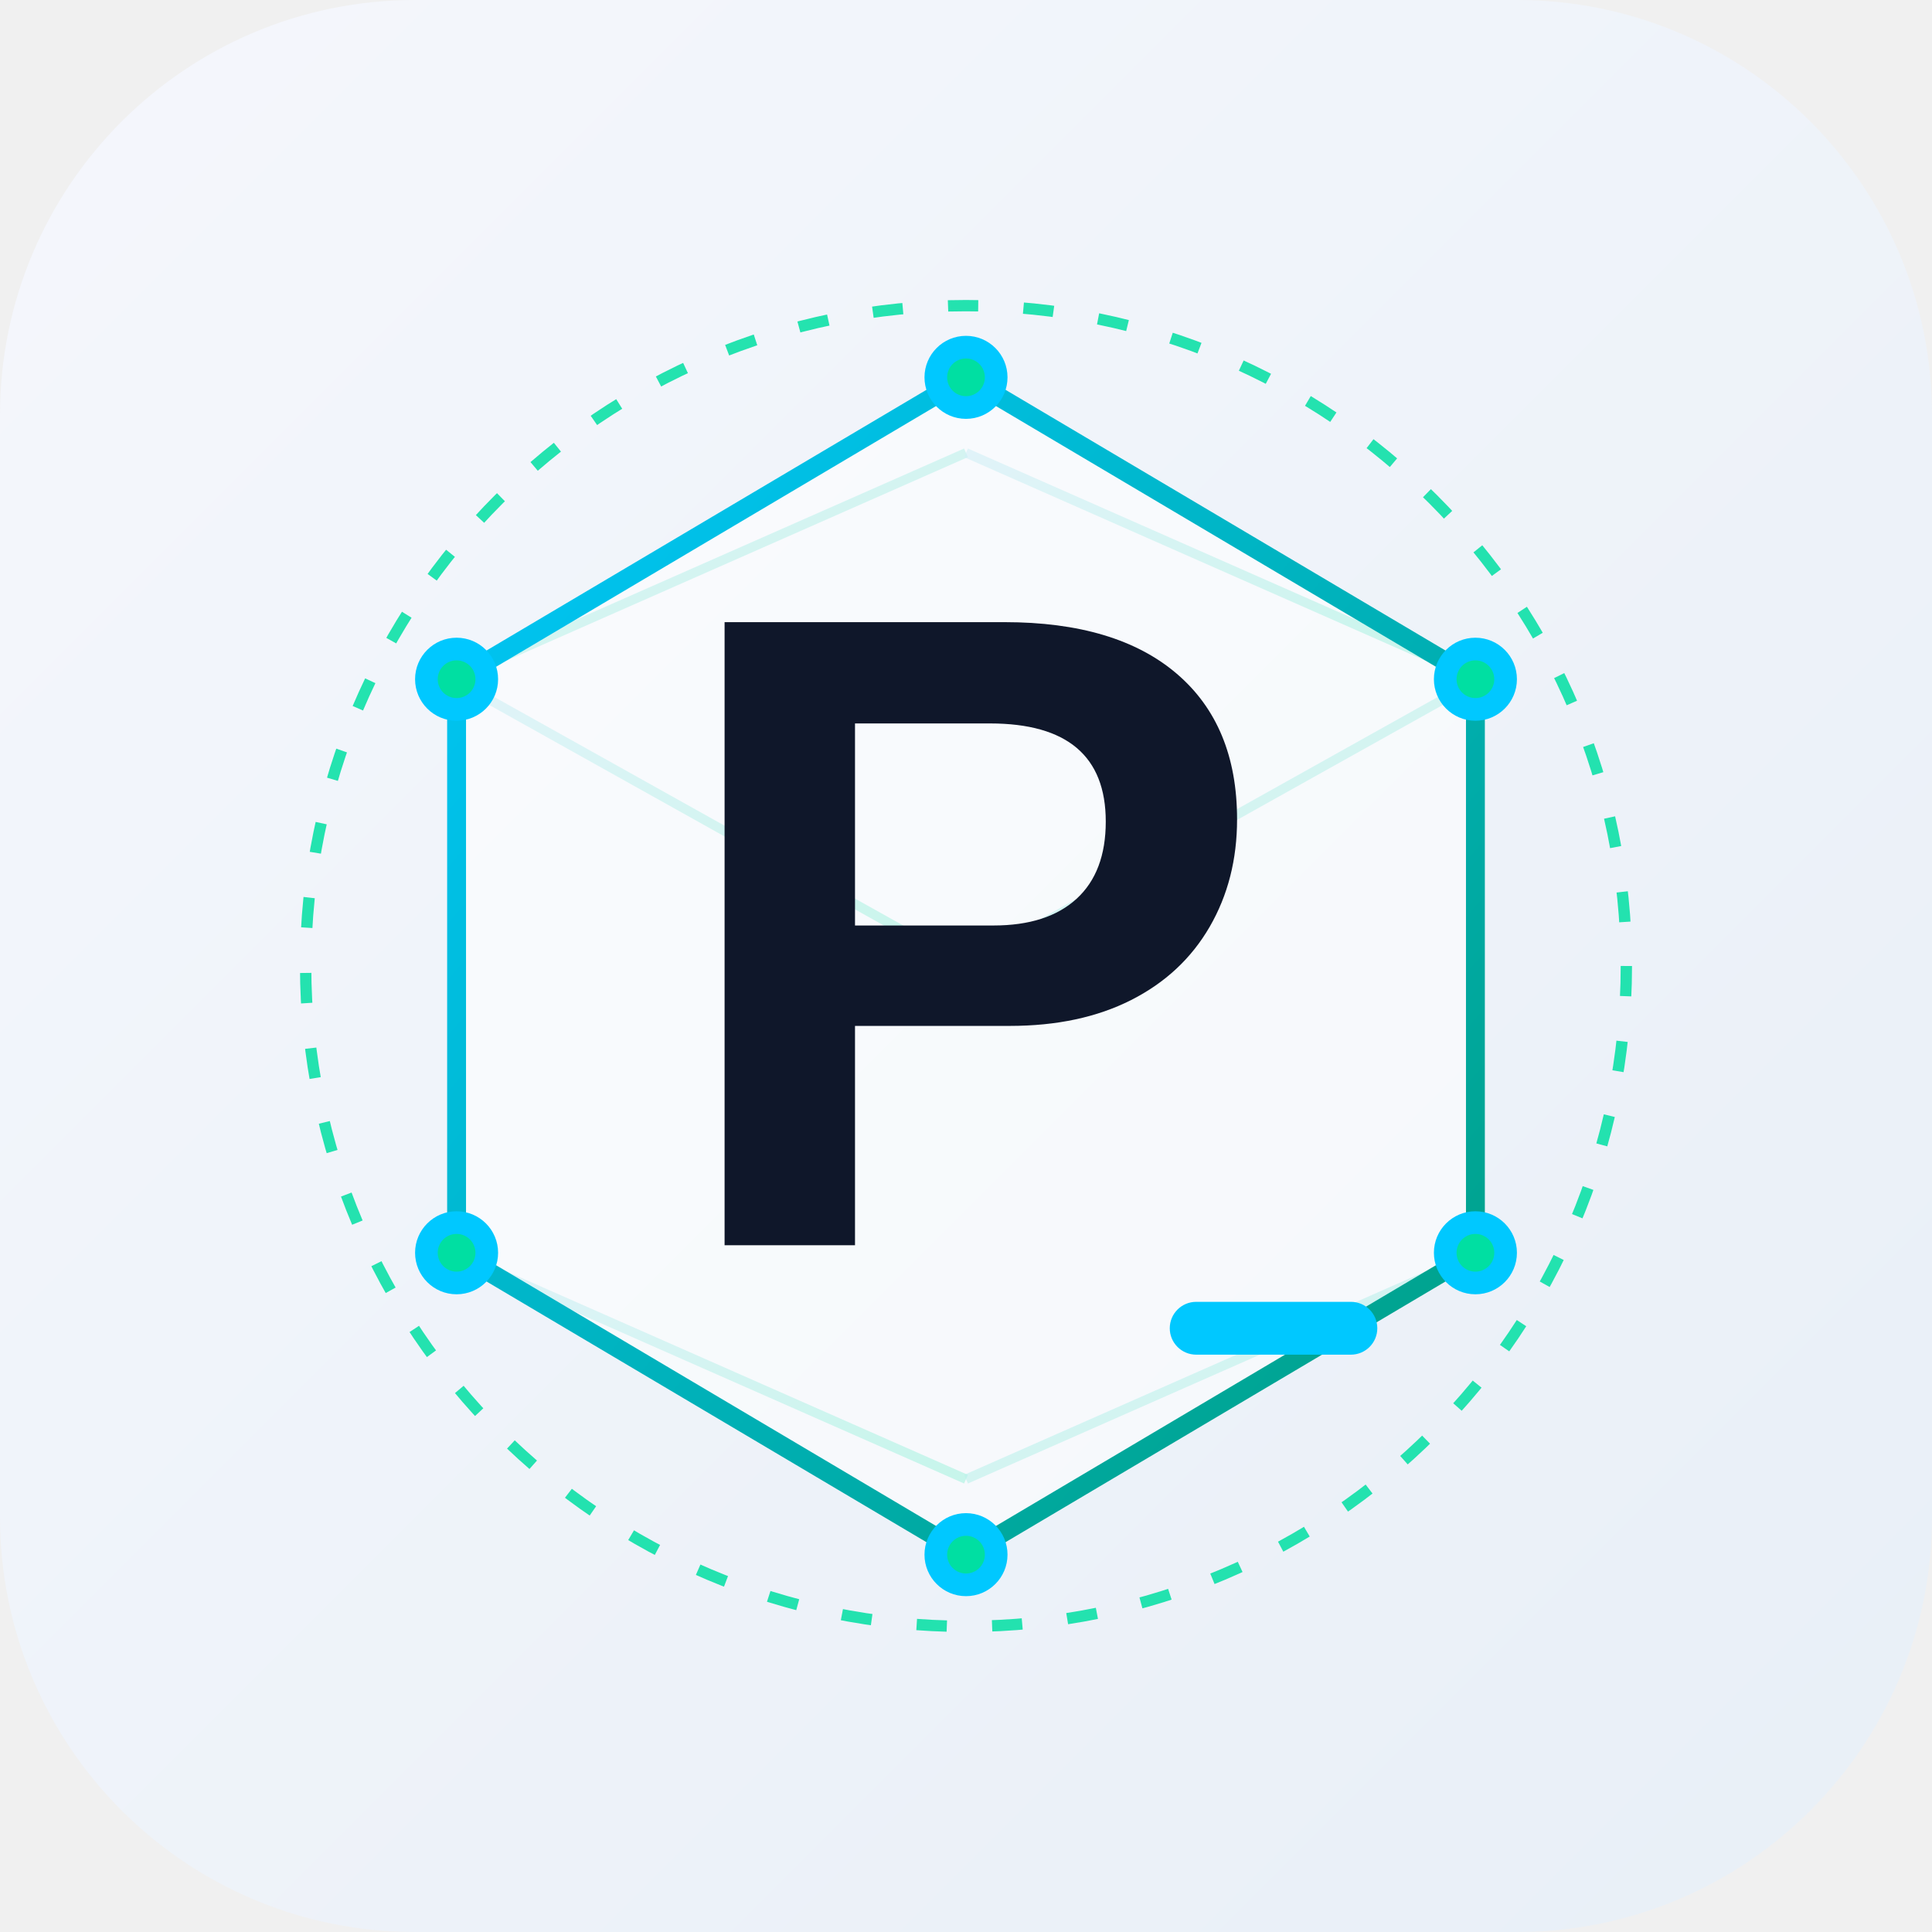
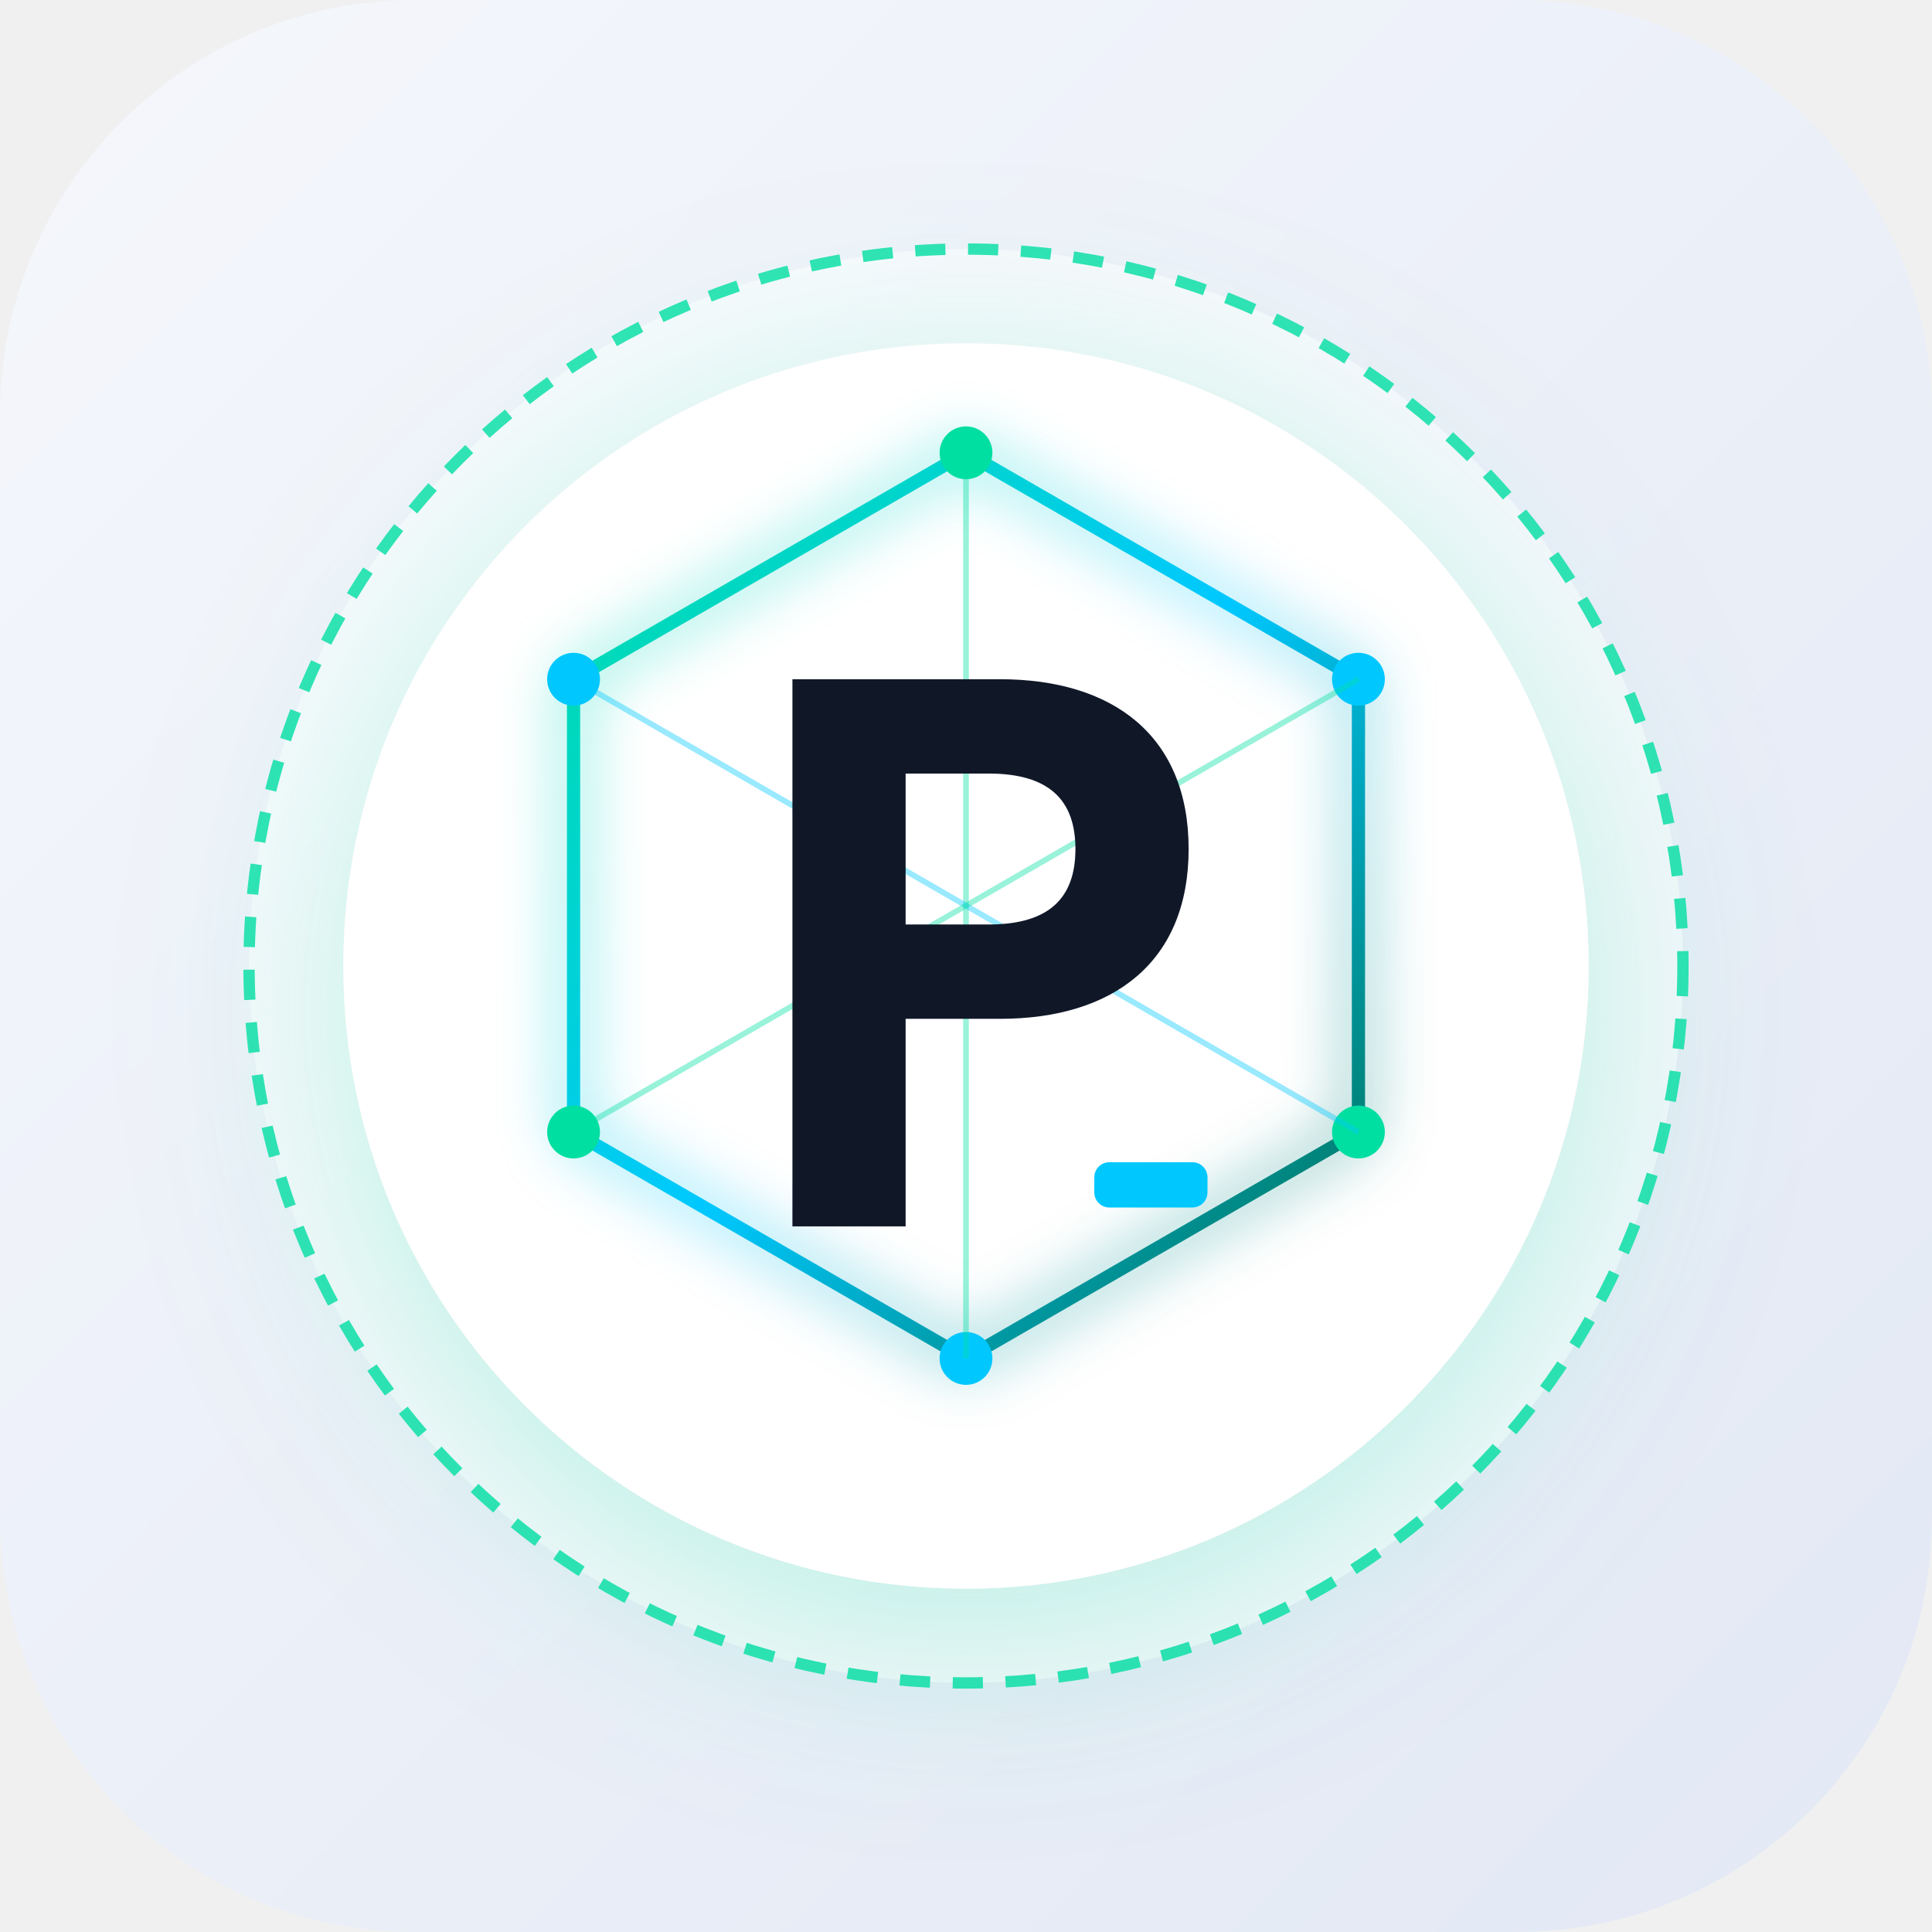
<svg xmlns="http://www.w3.org/2000/svg" viewBox="0 0 512 512" width="512" height="512">
  <defs>
    <linearGradient id="bgGrad" x1="0%" y1="0%" x2="100%" y2="100%">
      <stop offset="0%" stop-color="#F5F7FC" />
-       <stop offset="100%" stop-color="#E8EFF7" />
+       <stop offset="100%" stop-color="#E2E8F4" />
    </linearGradient>
    <linearGradient id="hexGrad" x1="0%" y1="0%" x2="100%" y2="100%">
-       <stop offset="0%" stop-color="#00C8FF" />
-       <stop offset="100%" stop-color="#009E7F" />
+       <stop offset="0%" stop-color="#00DFA2" />
+       <stop offset="50%" stop-color="#00C8FF" />
+       <stop offset="100%" stop-color="#006C4D" />
    </linearGradient>
-     <linearGradient id="lineGrad" x1="0%" y1="0%" x2="100%" y2="100%">
-       <stop offset="0%" stop-color="#7DD3E8" stop-opacity="0.6" />
-       <stop offset="100%" stop-color="#00DFA2" stop-opacity="0.6" />
-     </linearGradient>
+     <filter id="neonGlow" x="-20%" y="-20%" width="140%" height="140%">
+       <feGaussianBlur stdDeviation="8" result="blur" />
+       <feComposite in="SourceGraphic" in2="blur" operator="over" />
+     </filter>
  </defs>
-   <rect x="0" y="0" width="512" height="512" rx="110" ry="110" fill="url(#bgGrad)" />
-   <circle cx="256" cy="256" r="175" fill="none" stroke="#00DFA2" stroke-width="3" stroke-dasharray="8 12" opacity="0.85" />
-   <g stroke="url(#lineGrad)" stroke-width="2.5" fill="none" opacity="0.75">
-     <line x1="120" y1="180" x2="256" y2="120" />
-     <line x1="120" y1="180" x2="120" y2="332" />
-     <line x1="120" y1="332" x2="256" y2="392" />
-     <line x1="392" y1="180" x2="256" y2="120" />
-     <line x1="392" y1="180" x2="392" y2="332" />
-     <line x1="392" y1="332" x2="256" y2="392" />
-     <line x1="256" y1="120" x2="256" y2="256" />
-     <line x1="120" y1="180" x2="256" y2="256" />
-     <line x1="392" y1="180" x2="256" y2="256" />
-     <line x1="256" y1="256" x2="256" y2="392" />
-   </g>
-   <polygon points="256,100 391,180 391,332 256,412 121,332 121,180" fill="rgba(255,255,255,0.55)" stroke="url(#hexGrad)" stroke-width="5" stroke-linejoin="round" />
-   <g fill="#00C8FF">
-     <circle cx="256" cy="100" r="11" />
-     <circle cx="391" cy="180" r="11" />
-     <circle cx="391" cy="332" r="11" />
-     <circle cx="256" cy="412" r="11" />
-     <circle cx="121" cy="332" r="11" />
-     <circle cx="121" cy="180" r="11" />
-   </g>
-   <g fill="#00DFA2">
-     <circle cx="256" cy="100" r="5" />
-     <circle cx="391" cy="180" r="5" />
-     <circle cx="391" cy="332" r="5" />
-     <circle cx="256" cy="412" r="5" />
-     <circle cx="121" cy="332" r="5" />
-     <circle cx="121" cy="180" r="5" />
-   </g>
-   <text x="256" y="330" font-family="'Plus Jakarta Sans', 'Arial Black', Arial, sans-serif" font-size="240" font-weight="900" fill="#0F172A" text-anchor="middle">P</text>
-   <rect x="310" y="345" width="55" height="14" rx="7" fill="#00C8FF" />
+   <rect width="512" height="512" rx="110" fill="url(#bgGrad)" />
+   <circle cx="256" cy="256" r="190" fill="rgba(255,255,255,0.7)" stroke="#00DFA2" stroke-width="3" stroke-dasharray="8 6" opacity="0.8" />
+   <circle cx="256" cy="256" r="165" fill="#FFFFFF" filter="drop-shadow(0 12px 28px rgba(0,223,162,0.25))" />
+   <polygon points="256,120 360,180 360,300 256,360 152,300 152,180" fill="none" stroke="url(#hexGrad)" stroke-width="3.5" filter="url(#neonGlow)" />
+   <circle cx="256" cy="120" r="7" fill="#00DFA2" />
+   <circle cx="360" cy="180" r="7" fill="#00C8FF" />
+   <circle cx="360" cy="300" r="7" fill="#00DFA2" />
+   <circle cx="256" cy="360" r="7" fill="#00C8FF" />
+   <circle cx="152" cy="300" r="7" fill="#00DFA2" />
+   <circle cx="152" cy="180" r="7" fill="#00C8FF" />
+   <line x1="256" y1="120" x2="256" y2="360" stroke="#00DFA2" stroke-width="1.5" opacity="0.4" />
+   <line x1="152" y1="180" x2="360" y2="300" stroke="#00C8FF" stroke-width="1.5" opacity="0.4" />
+   <line x1="152" y1="300" x2="360" y2="180" stroke="#00DFA2" stroke-width="1.5" opacity="0.4" />
+   <path d="M 210,180 L 265,180 C 295,180 315,195 315,225 C 315,255 295,270 265,270 L 240,270 L 240,325 L 210,325 Z M 240,205 L 240,245 L 262,245 C 278,245 285,238 285,225 C 285,212 278,205 262,205 Z" fill="#101828" />
+   <rect x="290" y="308" width="30" height="12" rx="4" fill="#00C8FF" />
</svg>
